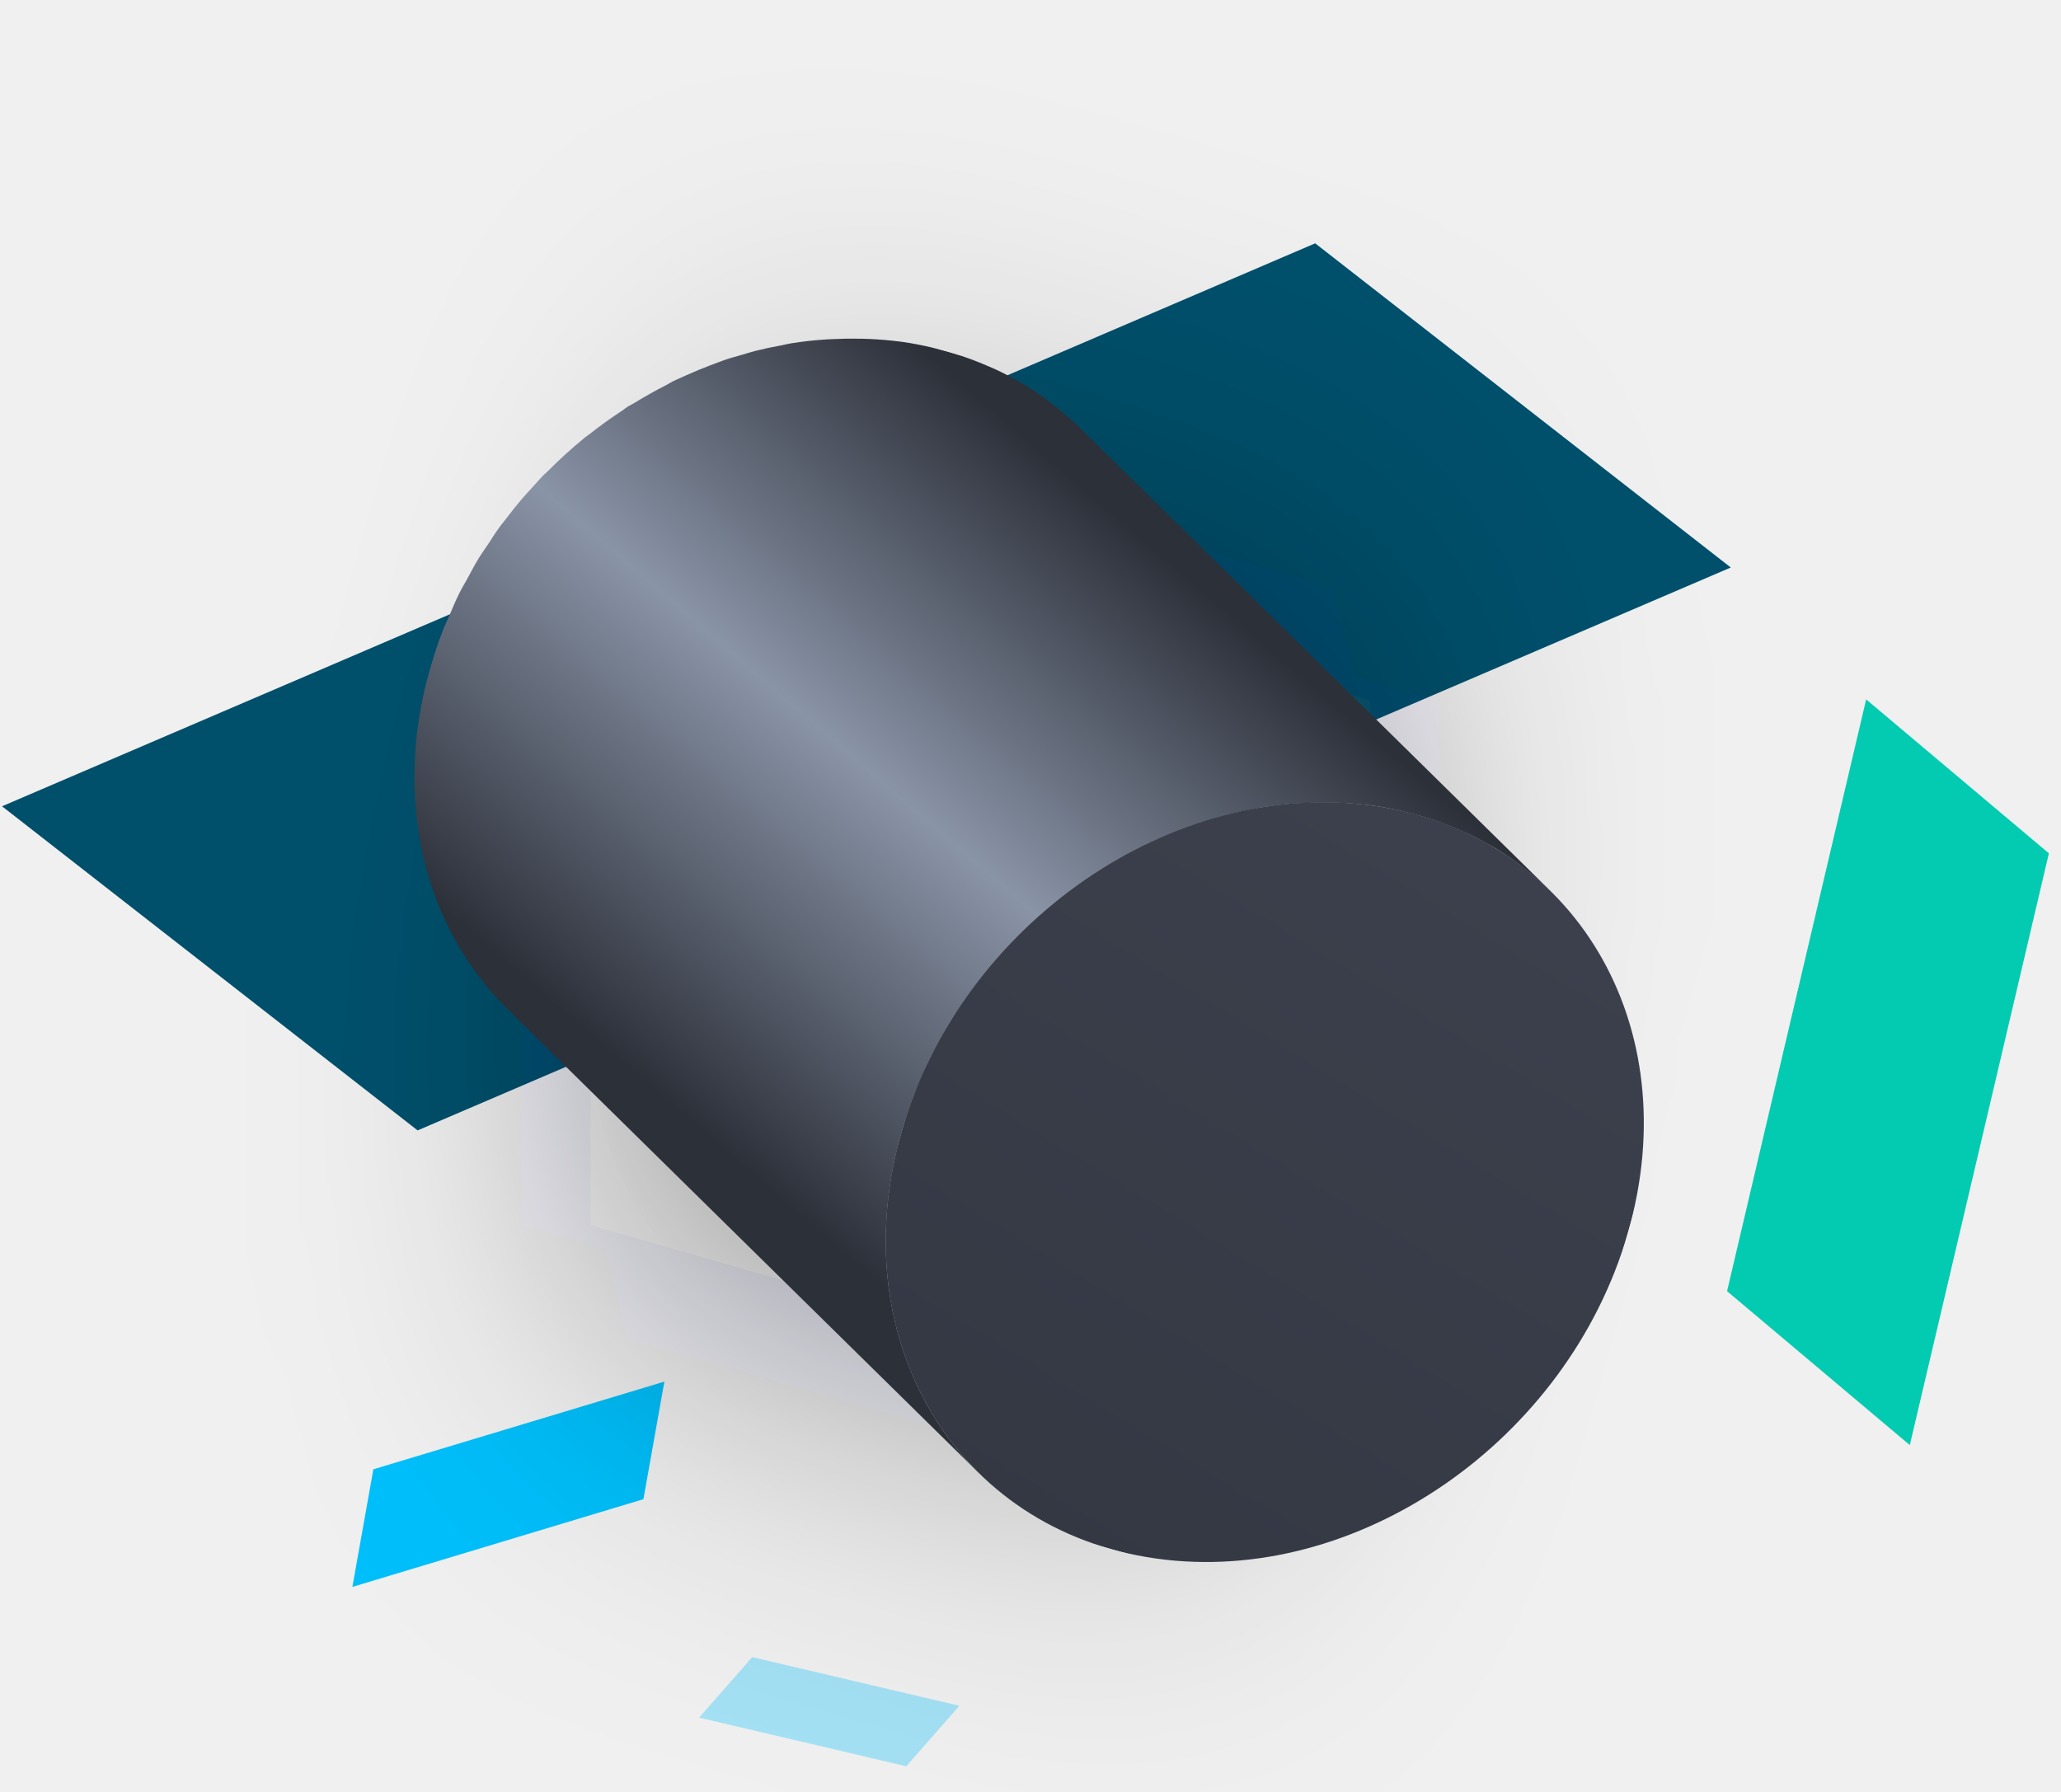
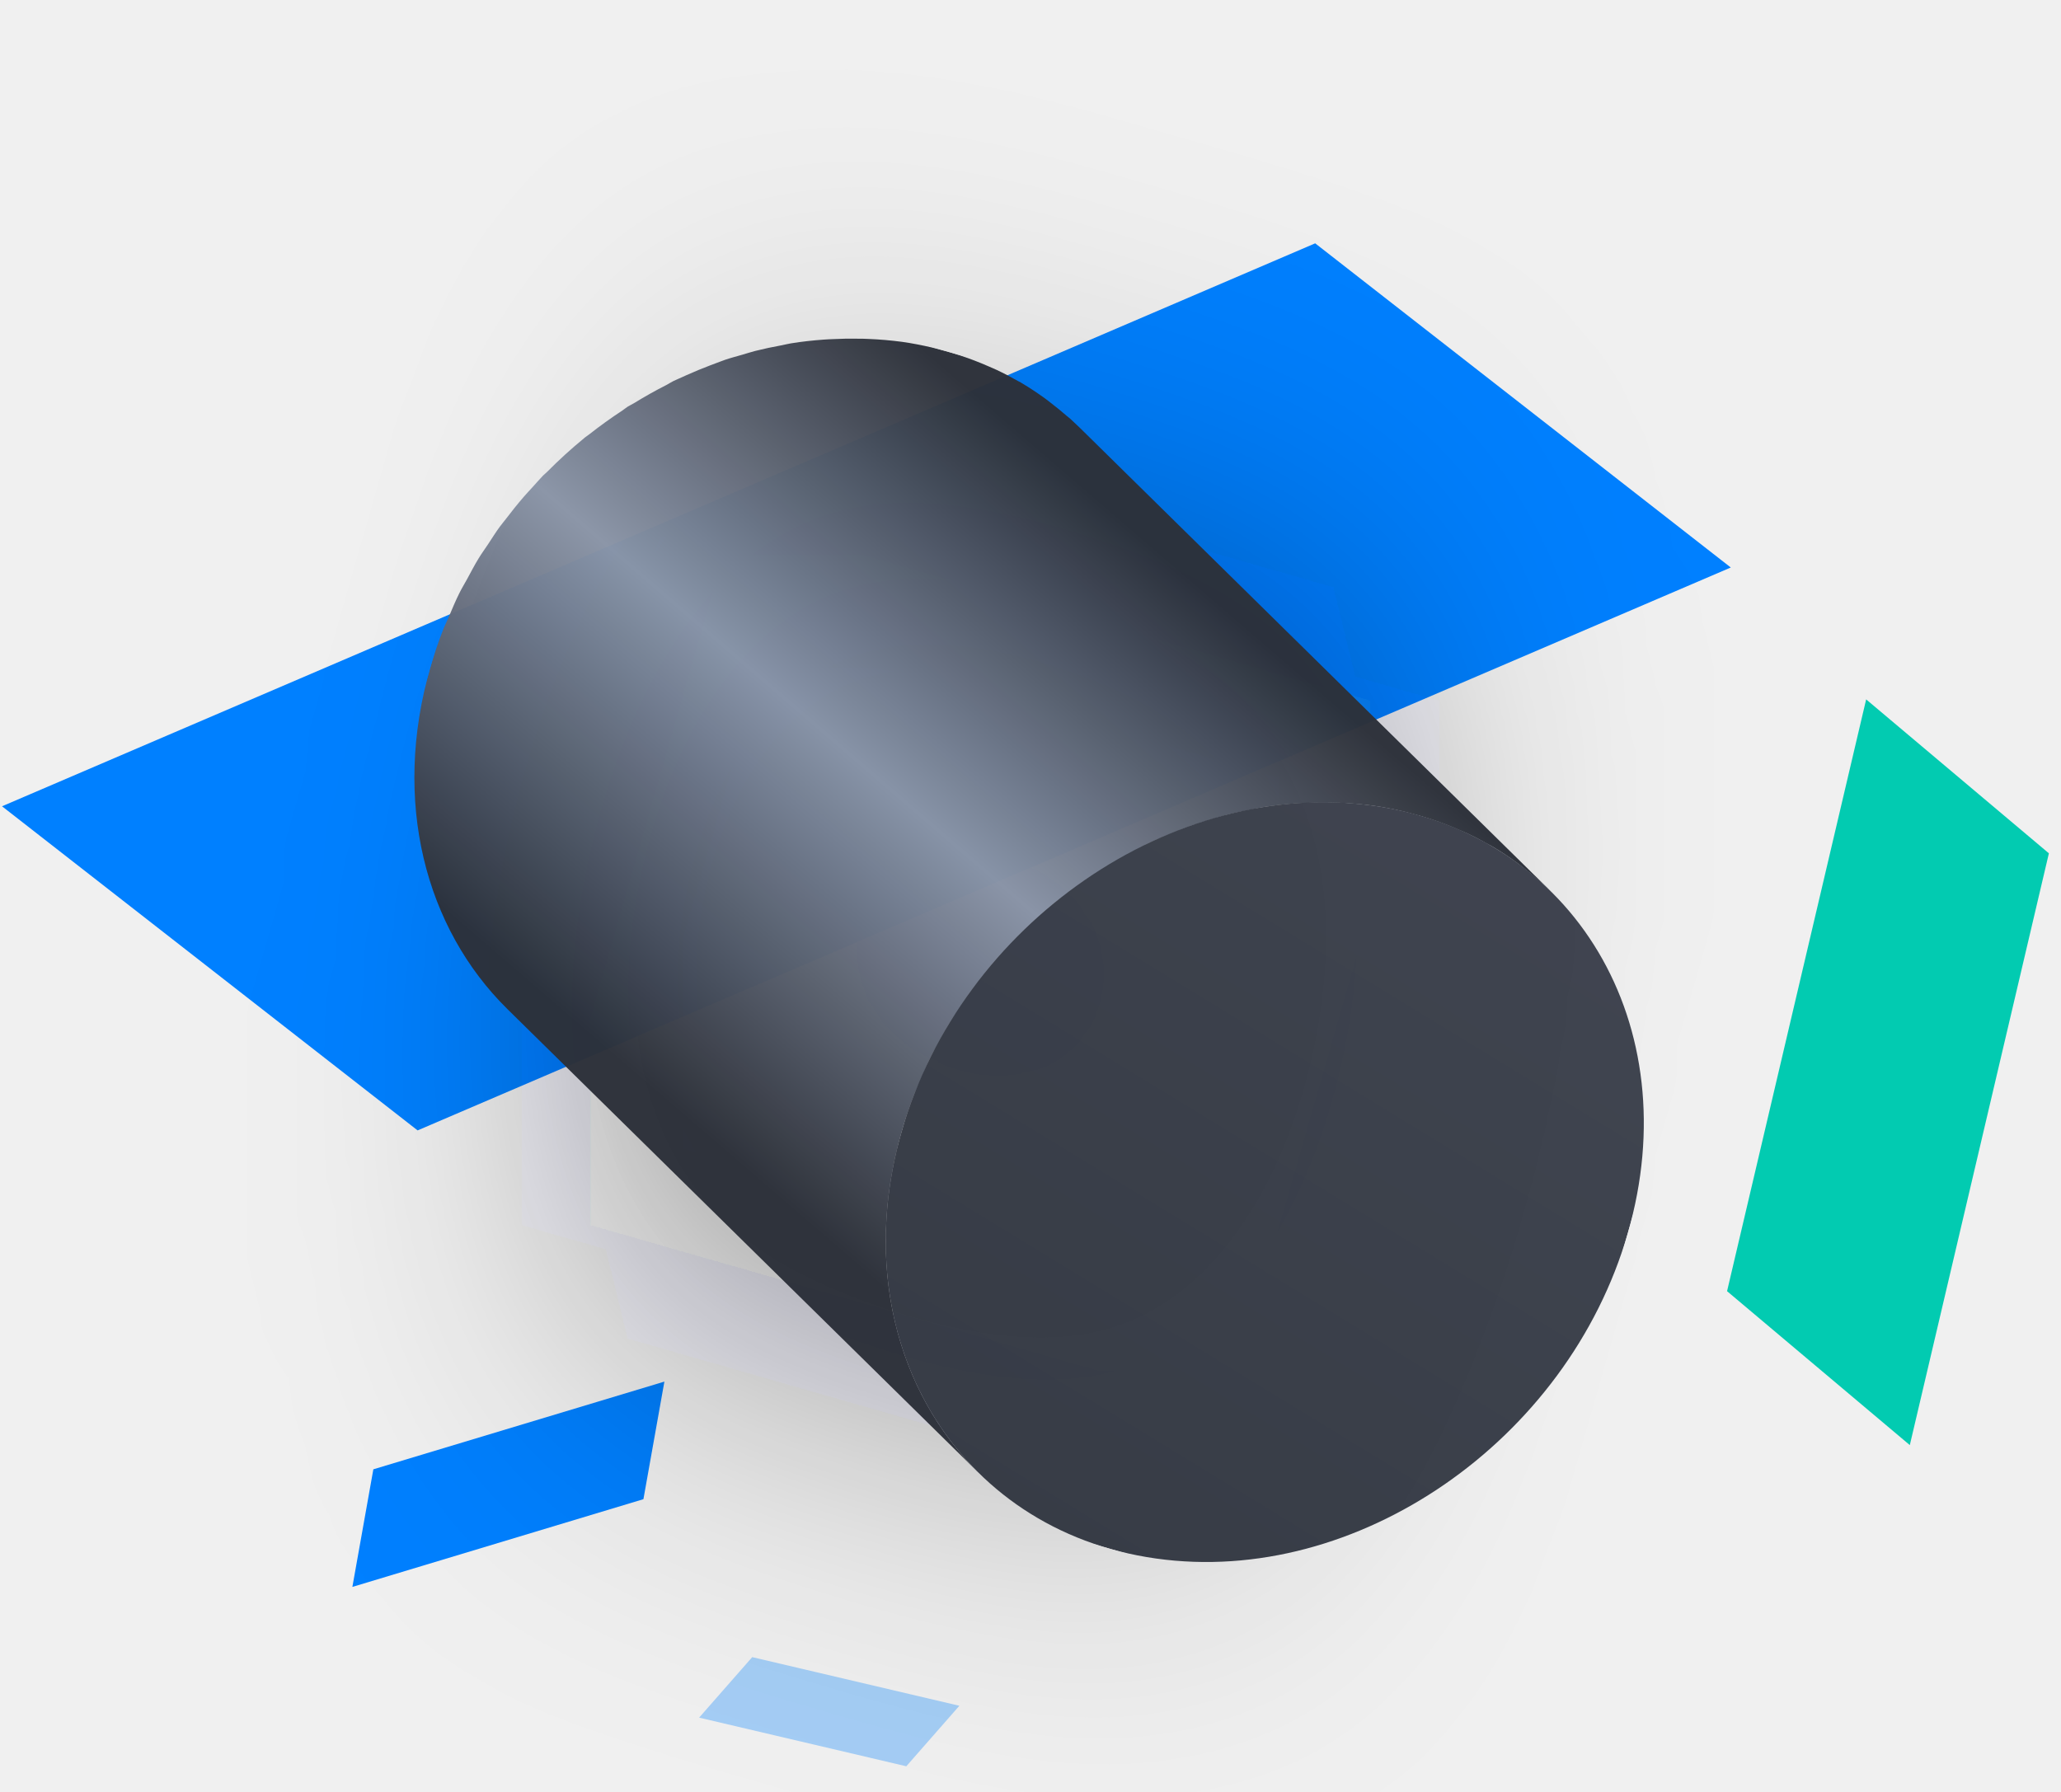
<svg xmlns="http://www.w3.org/2000/svg" xmlns:xlink="http://www.w3.org/1999/xlink" width="115" height="100">
  <defs>
    <filter x="-90%" y="-90%" width="280%" height="280%" filterUnits="objectBoundingBox" id="a">
      <feGaussianBlur stdDeviation="12" in="SourceGraphic" />
    </filter>
    <path id="b" d="M0 .856h63.533v59.675H0z" />
    <linearGradient x1="56.146%" y1="10.87%" x2="25.695%" y2="72.649%" id="c">
      <stop stop-color="#2C3039" offset="0%" />
      <stop stop-color="#8A94A7" offset="48.131%" />
      <stop stop-color="#2C3039" offset="100%" />
    </linearGradient>
    <path id="e" d="M.062.344h40.511v44.1H.062z" />
    <linearGradient x1="49.892%" y1=".428%" x2="24.856%" y2="100%" id="f">
      <stop stop-color="#3B404C" offset="0%" />
      <stop stop-color="#333843" offset="100%" />
    </linearGradient>
  </defs>
  <g fill="none" fill-rule="evenodd">
-     <path fill="#00506c" d="M23.302 63.083L.112 44.995l73.273-31.416 23.19 18.091z" />
-     <path fill="#00BFFB" d="M35.902 83.663l1.17-6.562-16.24 4.895-1.17 6.563z" />
-     <path fill-opacity=".32" fill="#00BFFB" d="M41.972 92.478l-2.962 3.376 11.56 2.714 2.961-3.376z" />
+     <path fill="#0080FF" d="M23.302 63.083L.112 44.995l73.273-31.416 23.19 18.091z" />
+     <path fill="#0080FF" d="M35.902 83.663l1.17-6.562-16.24 4.895-1.17 6.563z" />
+     <path fill-opacity=".32" fill="#0080FF" d="M41.972 92.478l-2.962 3.376 11.56 2.714 2.961-3.376z" />
    <path fill-opacity=".48" fill="#1D2026" filter="url(#a)" d="M36.056 33.707h40v40h-40z" transform="rotate(16 55.276 48.942)" />
    <g transform="rotate(16 -28.89 116.929)">
-       <mask id="d" fill="#fff">
+       <mask id="d" fill="#F8F9FA">
        <use xlink:href="#b" />
      </mask>
      <path d="M32.628 40.394c.06-.485.116-.972.204-1.45.055-.295.135-.583.2-.874.096-.427.181-.856.296-1.276.084-.303.192-.596.286-.894.128-.401.246-.808.393-1.202.05-.141.113-.275.169-.414.195-.5.4-.997.624-1.483.103-.22.214-.434.322-.65a28.007 28.007 0 0 1 2.005-3.412c.07-.1.15-.192.219-.29.448-.622.922-1.222 1.418-1.801.172-.198.347-.391.523-.584.464-.508.946-.993 1.444-1.46.175-.162.343-.334.522-.493.13-.113.263-.22.392-.332a25.56 25.56 0 0 1 1.147-.91c.146-.11.291-.22.44-.325.356-.254.723-.49 1.093-.723.212-.134.42-.276.637-.402.428-.252.868-.48 1.311-.702.157-.08.307-.169.465-.244a22.326 22.326 0 0 1 1.727-.721c.162-.06.326-.111.49-.168.45-.155.905-.293 1.366-.417.178-.047.354-.097.532-.14a20.012 20.012 0 0 1 1.862-.362 18.96 18.96 0 0 1 1.675-.155c.175-.01.347-.008.52-.013.382-.008.76-.008 1.134.005a17.935 17.935 0 0 1 1.654.144c.174.022.347.042.518.07.44.071.874.161 1.301.266.075.019.154.03.229.05.508.132 1.003.29 1.49.467.143.05.28.11.42.166.347.136.691.282 1.025.44.288.135.575.268.852.419L31.118 2.89a18.16 18.16 0 0 0-.619-.319c-.075-.038-.156-.065-.233-.1-.337-.16-.68-.305-1.028-.442-.14-.055-.276-.115-.417-.165-.49-.176-.985-.335-1.493-.466l-.03-.01c-.063-.016-.13-.024-.192-.04-.43-.105-.865-.195-1.307-.267-.17-.027-.344-.047-.518-.07a17.934 17.934 0 0 0-1.654-.144 17.699 17.699 0 0 0-1.133-.004c-.174.004-.346.003-.52.012-.554.03-1.112.076-1.678.155a20.56 20.56 0 0 0-1.86.364c-.178.04-.355.09-.532.139-.46.122-.917.262-1.368.417-.162.055-.326.106-.488.168-.566.209-1.126.436-1.674.694l-.054.027c-.155.074-.304.162-.458.24a22.56 22.56 0 0 0-1.318.705c-.215.127-.421.268-.633.401-.276.174-.558.338-.826.524-.093.064-.181.135-.272.2-.148.106-.293.217-.438.325-.39.291-.77.594-1.145.91-.132.112-.264.219-.394.333-.065.058-.136.11-.2.169-.113.102-.21.22-.32.324-.5.465-.982.952-1.445 1.46-.097.106-.208.197-.303.304-.079.09-.143.19-.22.281a26.06 26.06 0 0 0-1.42 1.8c-.057.08-.125.152-.182.233-.013.018-.023.038-.036.057a26.58 26.58 0 0 0-1.459 2.366c-.047.087-.108.167-.156.253-.138.26-.26.528-.391.792-.107.217-.218.43-.32.65-.225.485-.43.98-.625 1.481-.054.14-.118.276-.17.417l-.029.07c-.135.368-.242.749-.361 1.126-.094.3-.204.594-.287.899-.119.425-.204.859-.3 1.29-.065.287-.143.57-.197.86-.09.484-.145.974-.205 1.463-.03.247-.08.488-.102.734-.07.74-.107 1.485-.108 2.233-.014 7.778 3.736 14.079 9.395 17.158L41.813 60.53c-5.66-3.08-9.41-9.38-9.395-17.156.001-.75.037-1.495.107-2.235.024-.25.072-.496.103-.746" fill="url(#c)" mask="url(#d)" />
    </g>
    <g transform="rotate(16 -109.581 222.973)">
-       <mask id="g" fill="#fff">
+       <mask id="g" fill="#F8F9FA">
        <use xlink:href="#e" />
      </mask>
      <path d="M20.358.531C31.545-1.04 40.595 7.473 40.574 19.548c-.023 12.075-9.11 23.137-20.297 24.71C9.09 45.83.04 37.316.062 25.24.084 13.166 9.172 2.103 20.358.531" fill="url(#f)" mask="url(#g)" />
    </g>
    <path fill="#02CBB1" d="M114.324 47.62l-10.196-8.59-7.761 33.025 10.197 8.59z" />
  </g>
</svg>
